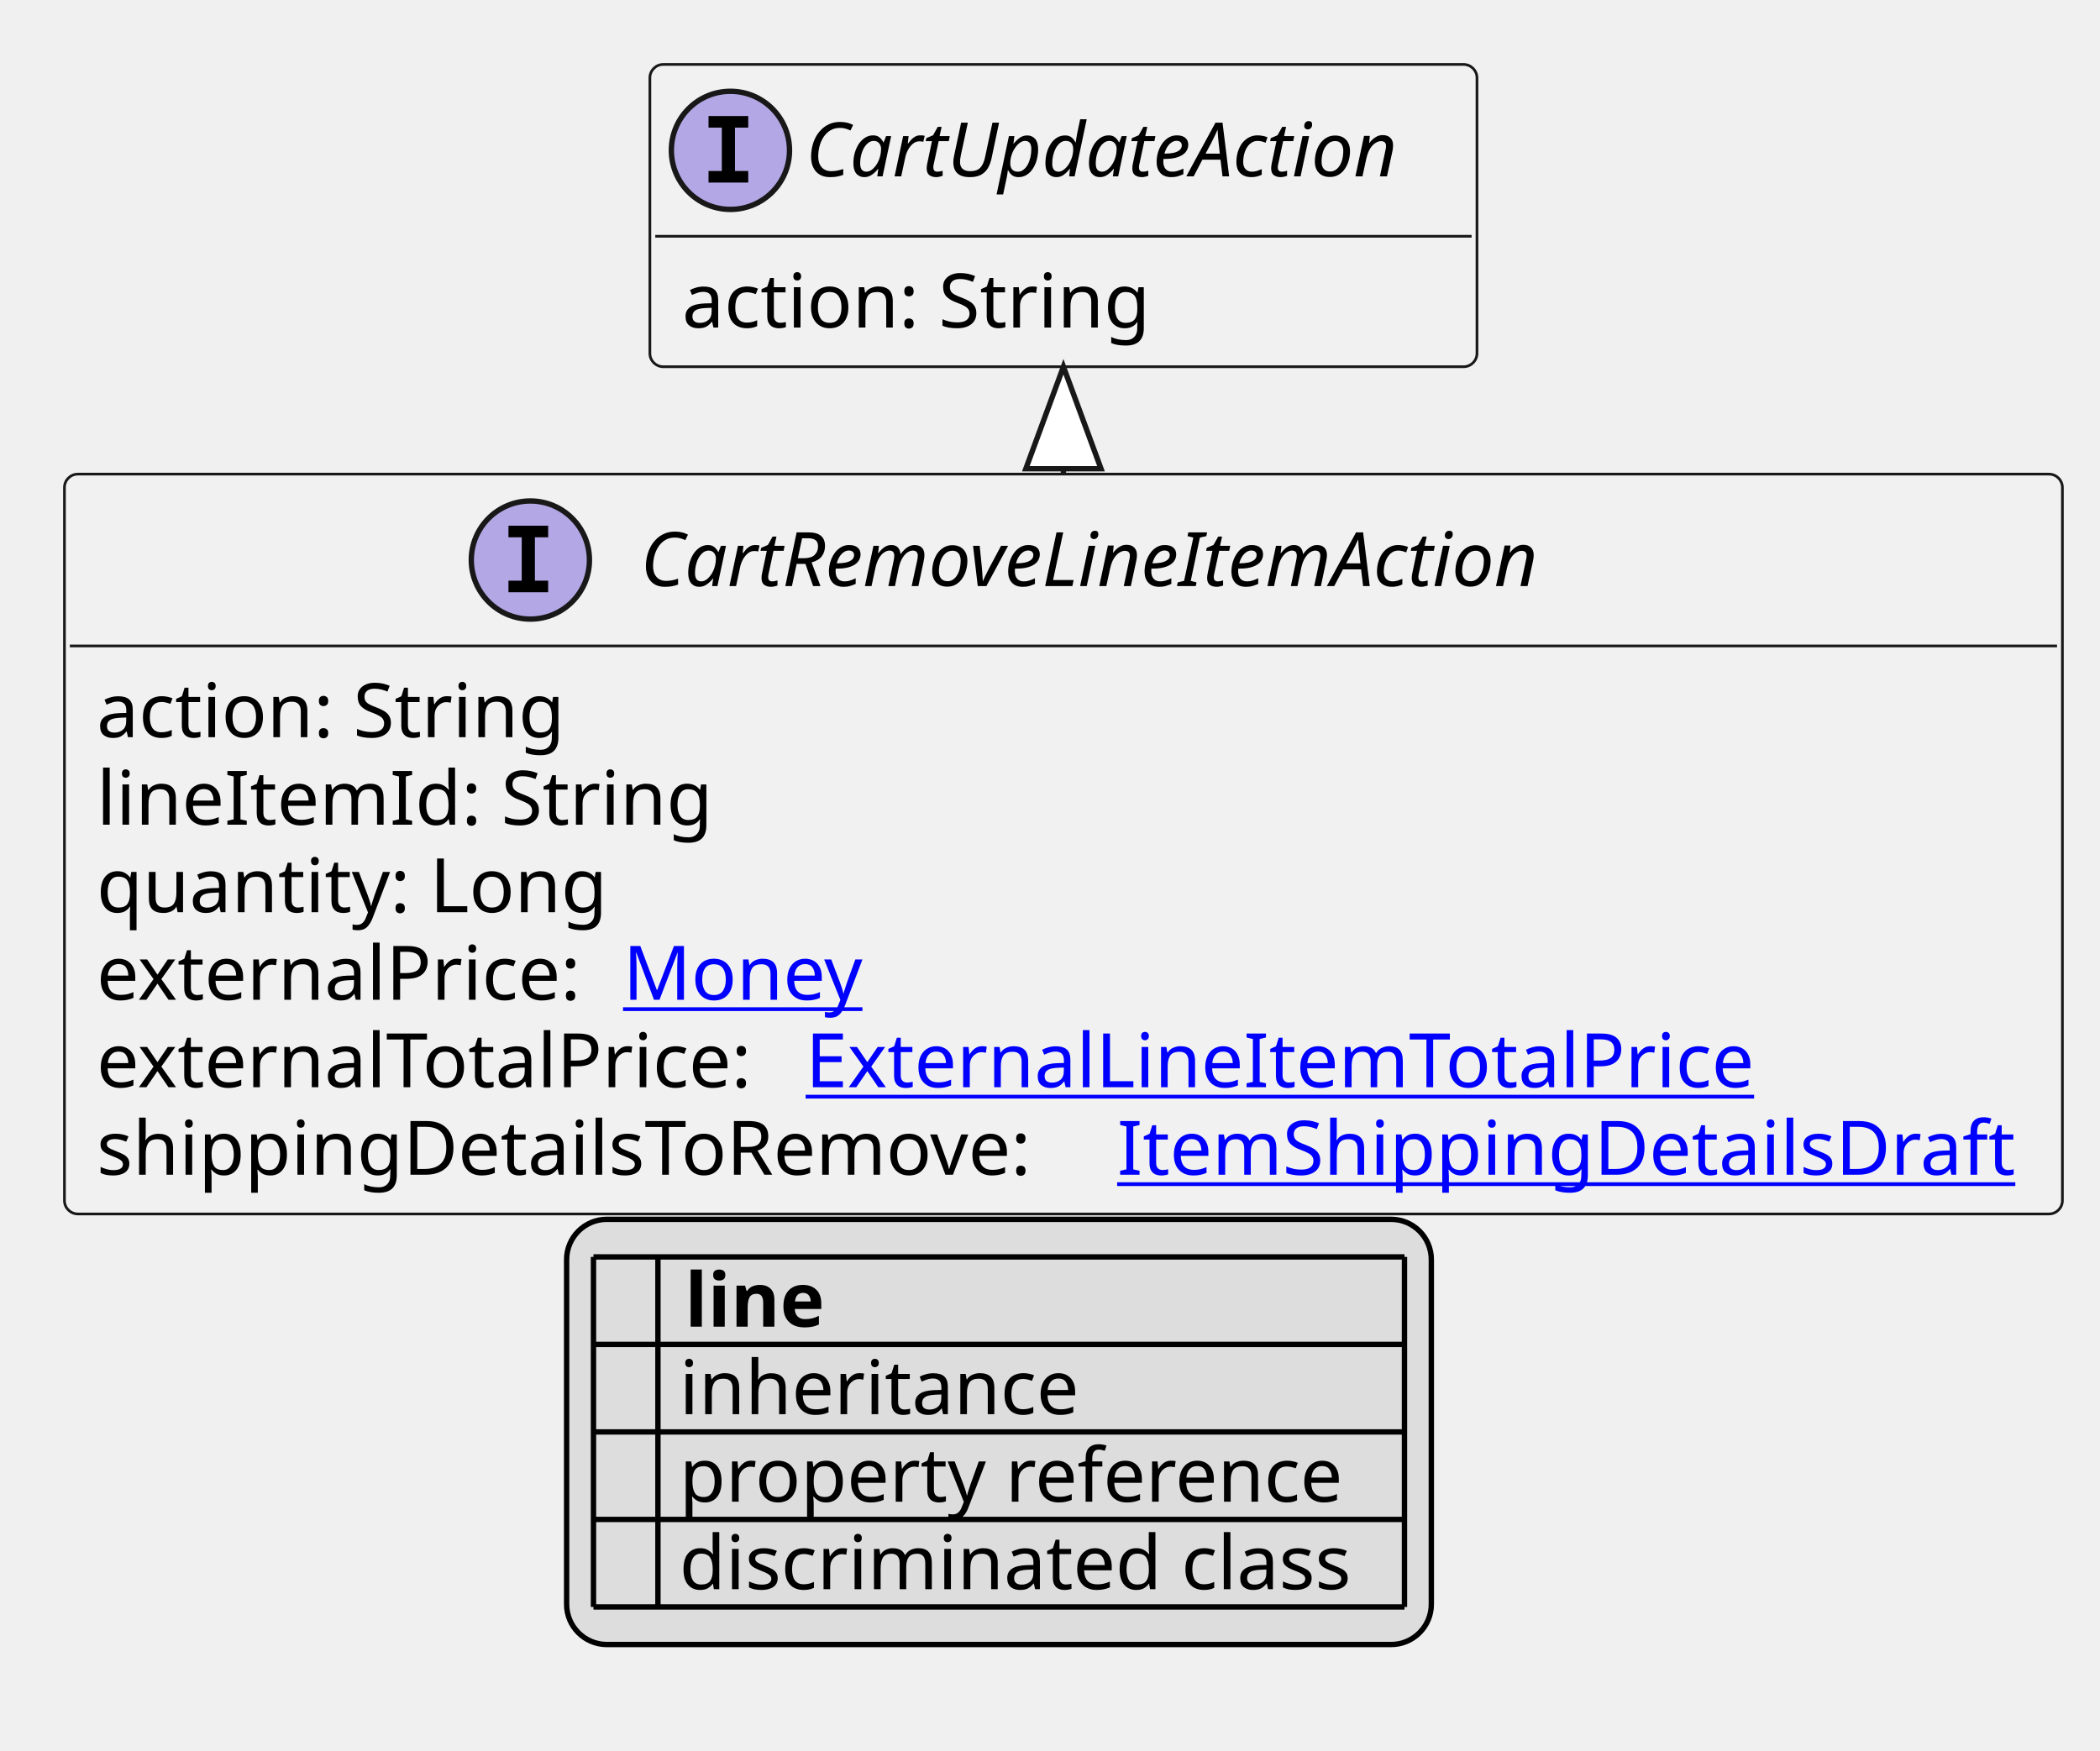
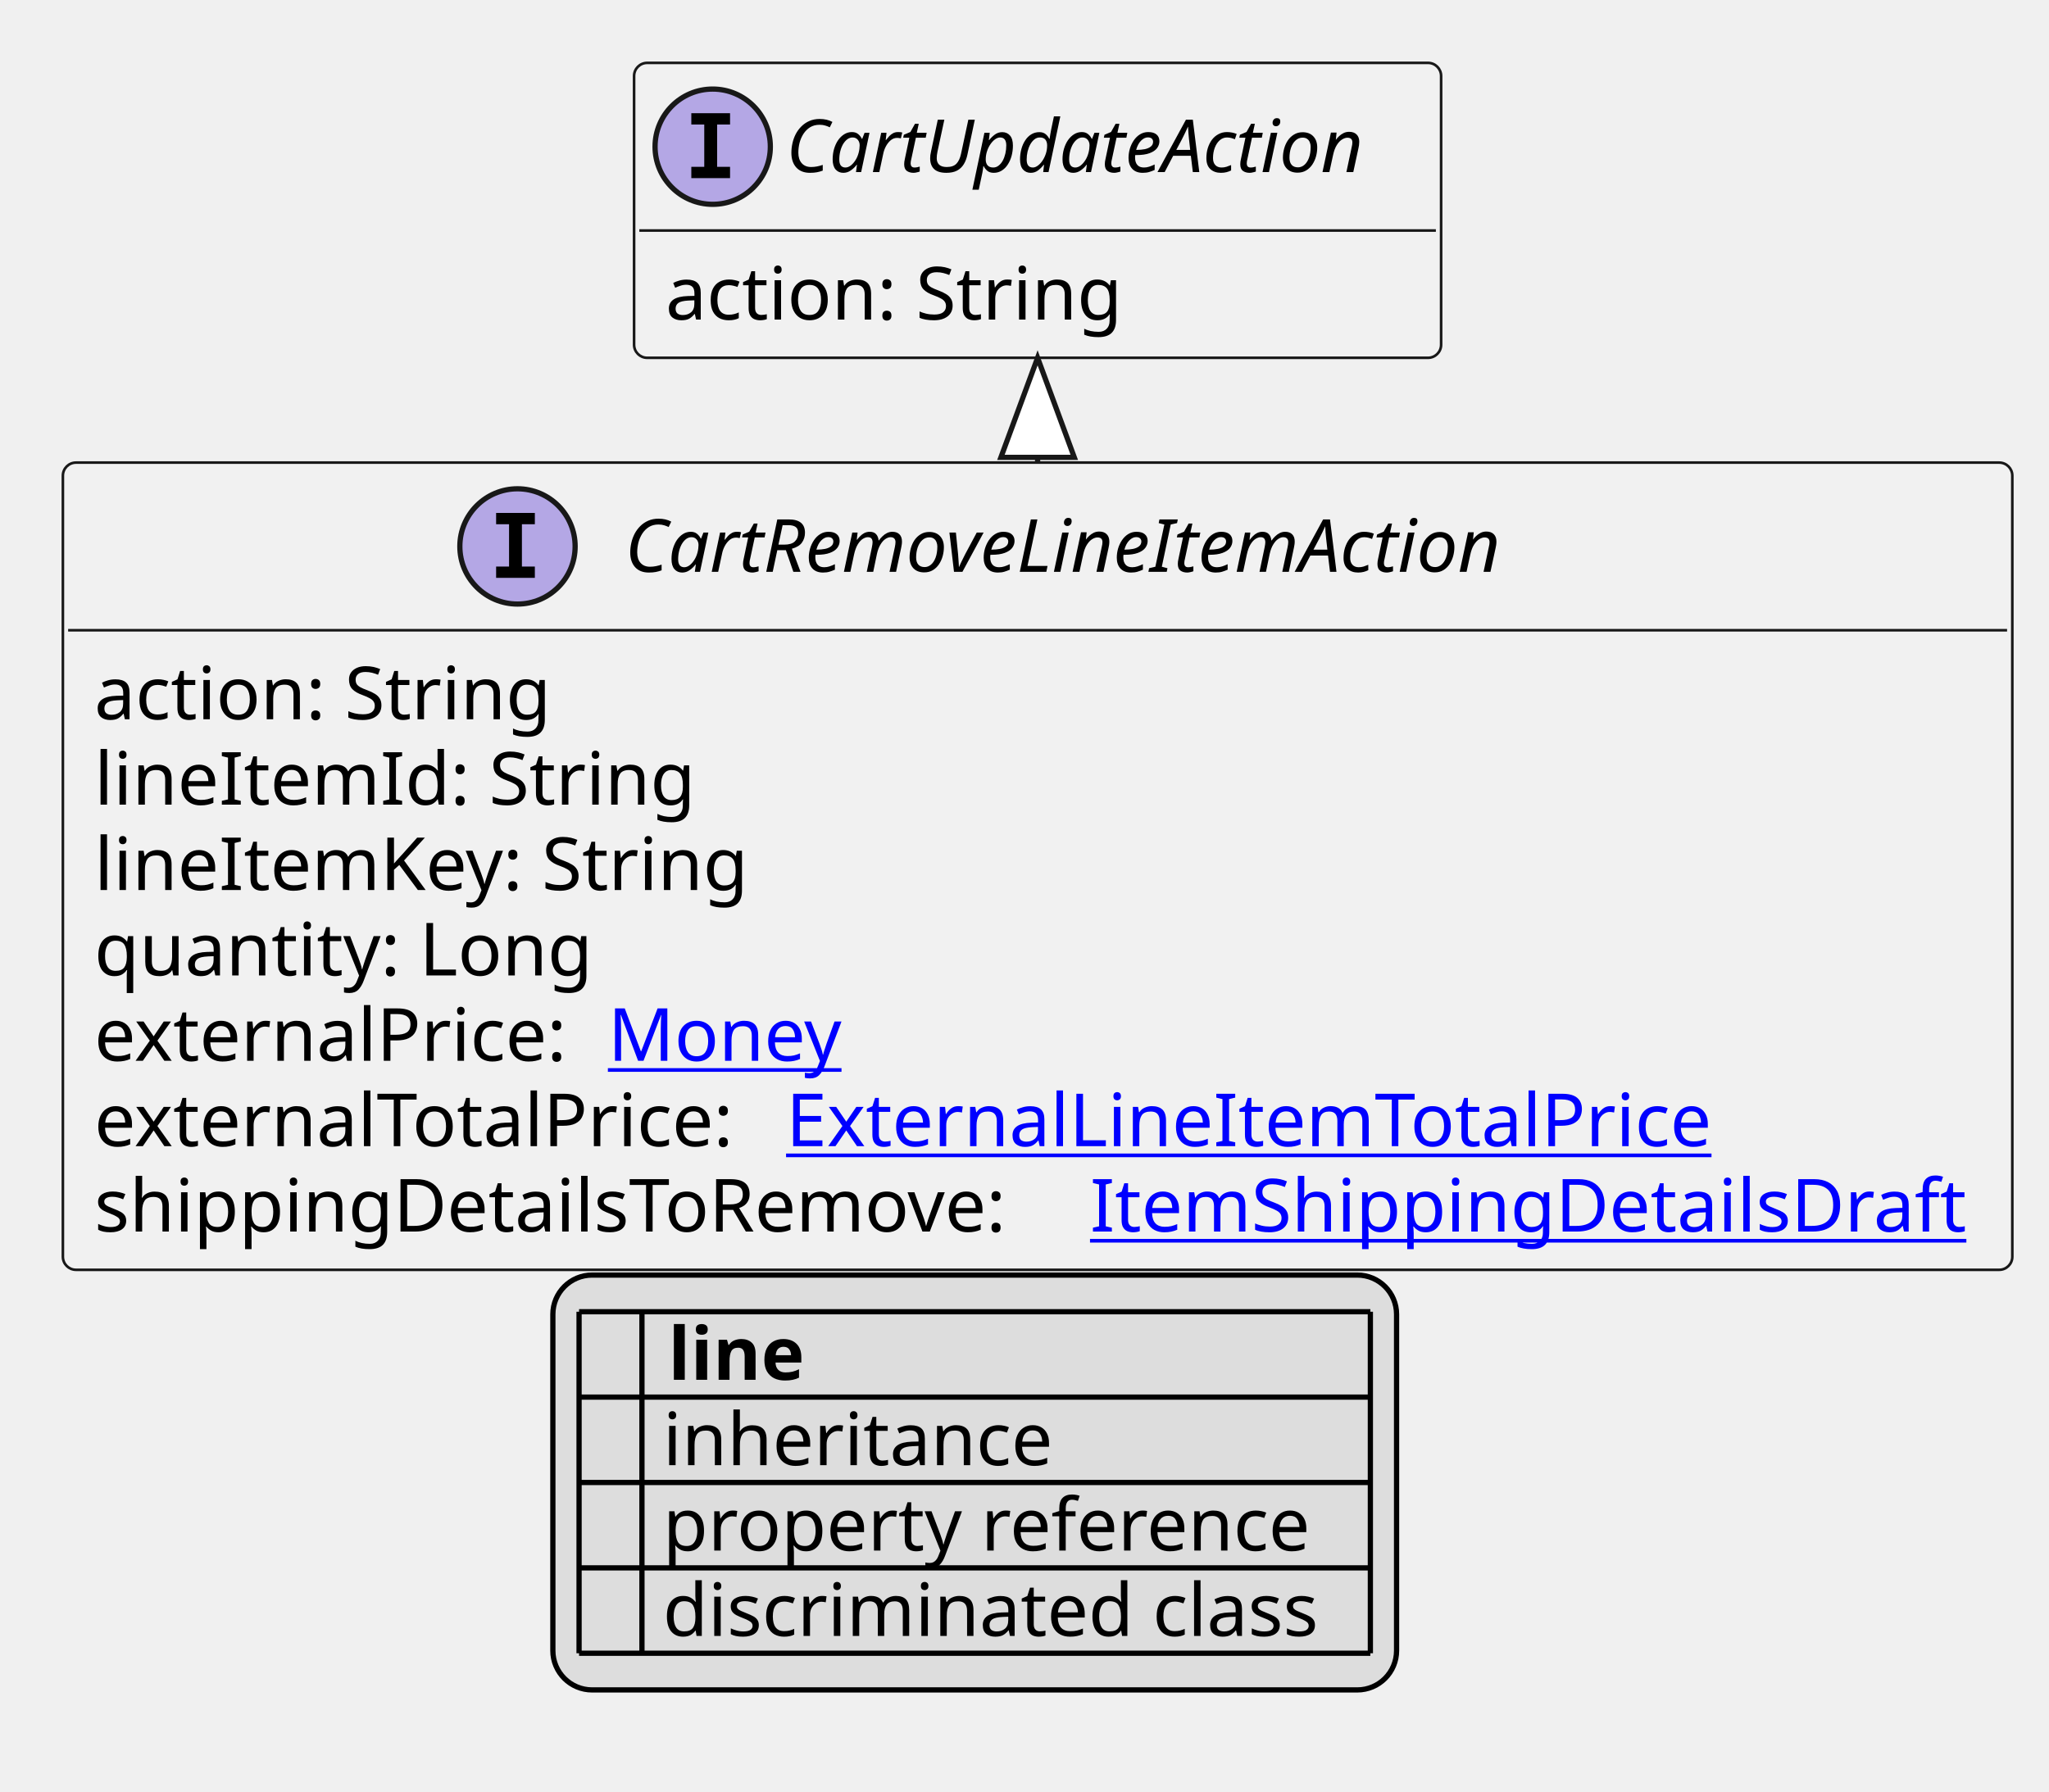
- <svg xmlns="http://www.w3.org/2000/svg" xmlns:xlink="http://www.w3.org/1999/xlink" contentStyleType="text/css" height="326px" preserveAspectRatio="none" style="width:391px;height:326px;background:#FFFFFF;" version="1.1" viewBox="0 0 391 326" width="391px" zoomAndPan="magnify">
+ <svg xmlns="http://www.w3.org/2000/svg" xmlns:xlink="http://www.w3.org/1999/xlink" contentStyleType="text/css" height="342px" preserveAspectRatio="none" style="width:391px;height:342px;background:#FFFFFF;" version="1.1" viewBox="0 0 391 342" width="391px" zoomAndPan="magnify">
  <defs>
-     <filter height="1" id="b35jc14hpsqo80" width="1" x="0" y="0">
+     <filter height="1" id="bb7e2evqt2c880" width="1" x="0" y="0">
      <feFlood flood-color="#000000" result="flood" />
      <feComposite in="SourceGraphic" in2="flood" operator="over" />
    </filter>
-     <filter height="1" id="b35jc14hpsqo81" width="1" x="0" y="0">
+     <filter height="1" id="bb7e2evqt2c881" width="1" x="0" y="0">
      <feFlood flood-color="#008000" result="flood" />
      <feComposite in="SourceGraphic" in2="flood" operator="over" />
    </filter>
-     <filter height="1" id="b35jc14hpsqo82" width="1" x="0" y="0">
+     <filter height="1" id="bb7e2evqt2c882" width="1" x="0" y="0">
      <feFlood flood-color="#0000FF" result="flood" />
      <feComposite in="SourceGraphic" in2="flood" operator="over" />
    </filter>
  </defs>
  <g>
    <a href="CartRemoveLineItemAction.svg" target="_top" title="CartRemoveLineItemAction.svg" xlink:actuate="onRequest" xlink:href="CartRemoveLineItemAction.svg" xlink:show="new" xlink:title="CartRemoveLineItemAction.svg" xlink:type="simple">
      <g id="elem_CartRemoveLineItemAction">
-         <rect codeLine="10" fill="#F1F1F1" height="137.781" id="CartRemoveLineItemAction" rx="2.5" ry="2.5" style="stroke:#181818;stroke-width:0.5;" width="372" x="12" y="88.297" />
+         <rect codeLine="10" fill="#F1F1F1" height="154.078" id="CartRemoveLineItemAction" rx="2.5" ry="2.5" style="stroke:#181818;stroke-width:0.5;" width="372" x="12" y="88.297" />
        <ellipse cx="98.75" cy="104.297" fill="#B4A7E5" rx="11" ry="11" style="stroke:#181818;stroke-width:1.0;" />
        <path d="M94.672,100.062 L94.672,97.906 L102.062,97.906 L102.062,100.062 L99.594,100.062 L99.594,108.141 L102.062,108.141 L102.062,110.297 L94.672,110.297 L94.672,108.141 L97.141,108.141 L97.141,100.062 L94.672,100.062 Z " fill="#000000" />
        <text fill="#000000" font-family="sans-serif" font-size="14" font-style="italic" lengthAdjust="spacing" textLength="190" x="119.25" y="109.144">CartRemoveLineItemAction</text>
        <line style="stroke:#181818;stroke-width:0.5;" x1="13" x2="383" y1="120.297" y2="120.297" />
        <text fill="#000000" font-family="sans-serif" font-size="14" lengthAdjust="spacing" textLength="91" x="18" y="137.292">action: String</text>
        <text fill="#000000" font-family="sans-serif" font-size="14" lengthAdjust="spacing" textLength="115" x="18" y="153.589">lineItemId: String</text>
-         <text fill="#000000" font-family="sans-serif" font-size="14" lengthAdjust="spacing" textLength="98" x="18" y="169.886">quantity: Long</text>
-         <text fill="#000000" font-family="sans-serif" font-size="14" lengthAdjust="spacing" textLength="94" x="18" y="186.183">externalPrice:</text>
+         <text fill="#000000" font-family="sans-serif" font-size="14" lengthAdjust="spacing" textLength="128" x="18" y="169.886">lineItemKey: String</text>
+         <text fill="#000000" font-family="sans-serif" font-size="14" lengthAdjust="spacing" textLength="98" x="18" y="186.183">quantity: Long</text>
+         <text fill="#000000" font-family="sans-serif" font-size="14" lengthAdjust="spacing" textLength="94" x="18" y="202.48">externalPrice:</text>
        <a href="Money.svg" target="_top" title="Money.svg" xlink:actuate="onRequest" xlink:href="Money.svg" xlink:show="new" xlink:title="Money.svg" xlink:type="simple">
-           <text fill="#0000FF" font-family="sans-serif" font-size="14" lengthAdjust="spacing" text-decoration="underline" textLength="46" x="116" y="186.183">Money</text>
+           <text fill="#0000FF" font-family="sans-serif" font-size="14" lengthAdjust="spacing" text-decoration="underline" textLength="46" x="116" y="202.48">Money</text>
        </a>
-         <text fill="#000000" font-family="sans-serif" font-size="14" lengthAdjust="spacing" textLength="128" x="18" y="202.48">externalTotalPrice:</text>
+         <text fill="#000000" font-family="sans-serif" font-size="14" lengthAdjust="spacing" textLength="128" x="18" y="218.776">externalTotalPrice:</text>
        <a href="ExternalLineItemTotalPrice.svg" target="_top" title="ExternalLineItemTotalPrice.svg" xlink:actuate="onRequest" xlink:href="ExternalLineItemTotalPrice.svg" xlink:show="new" xlink:title="ExternalLineItemTotalPrice.svg" xlink:type="simple">
-           <text fill="#0000FF" font-family="sans-serif" font-size="14" lengthAdjust="spacing" text-decoration="underline" textLength="181" x="150" y="202.48">ExternalLineItemTotalPrice</text>
+           <text fill="#0000FF" font-family="sans-serif" font-size="14" lengthAdjust="spacing" text-decoration="underline" textLength="181" x="150" y="218.776">ExternalLineItemTotalPrice</text>
        </a>
-         <text fill="#000000" font-family="sans-serif" font-size="14" lengthAdjust="spacing" textLength="186" x="18" y="218.776">shippingDetailsToRemove:</text>
+         <text fill="#000000" font-family="sans-serif" font-size="14" lengthAdjust="spacing" textLength="186" x="18" y="235.073">shippingDetailsToRemove:</text>
        <a href="ItemShippingDetailsDraft.svg" target="_top" title="ItemShippingDetailsDraft.svg" xlink:actuate="onRequest" xlink:href="ItemShippingDetailsDraft.svg" xlink:show="new" xlink:title="ItemShippingDetailsDraft.svg" xlink:type="simple">
-           <text fill="#0000FF" font-family="sans-serif" font-size="14" lengthAdjust="spacing" text-decoration="underline" textLength="170" x="208" y="218.776">ItemShippingDetailsDraft</text>
+           <text fill="#0000FF" font-family="sans-serif" font-size="14" lengthAdjust="spacing" text-decoration="underline" textLength="170" x="208" y="235.073">ItemShippingDetailsDraft</text>
        </a>
      </g>
    </a>
    <a href="CartUpdateAction.svg" target="_top" title="CartUpdateAction.svg" xlink:actuate="onRequest" xlink:href="CartUpdateAction.svg" xlink:show="new" xlink:title="CartUpdateAction.svg" xlink:type="simple">
      <g id="elem_CartUpdateAction">
-         <rect codeLine="18" fill="#F1F1F1" height="56.297" id="CartUpdateAction" rx="2.5" ry="2.5" style="stroke:#181818;stroke-width:0.5;" width="154" x="121" y="12" />
+         <rect codeLine="19" fill="#F1F1F1" height="56.297" id="CartUpdateAction" rx="2.5" ry="2.5" style="stroke:#181818;stroke-width:0.5;" width="154" x="121" y="12" />
        <ellipse cx="136" cy="28" fill="#B4A7E5" rx="11" ry="11" style="stroke:#181818;stroke-width:1.0;" />
        <path d="M131.922,23.766 L131.922,21.609 L139.312,21.609 L139.312,23.766 L136.844,23.766 L136.844,31.844 L139.312,31.844 L139.312,34 L131.922,34 L131.922,31.844 L134.391,31.844 L134.391,23.766 L131.922,23.766 Z " fill="#000000" />
        <text fill="#000000" font-family="sans-serif" font-size="14" font-style="italic" lengthAdjust="spacing" textLength="122" x="150" y="32.847">CartUpdateAction</text>
        <line style="stroke:#181818;stroke-width:0.5;" x1="122" x2="274" y1="44" y2="44" />
        <text fill="#000000" font-family="sans-serif" font-size="14" lengthAdjust="spacing" textLength="91" x="127" y="60.995">action: String</text>
      </g>
    </a>
    <line style="stroke:#181818;stroke-width:1.0;" x1="198" x2="198" y1="68.297" y2="88.297" />
    <polygon fill="#FFFFFF" points="198,68.297,191,87.297,205,87.297,198,68.297" style="stroke:#181818;stroke-width:1.0;" />
-     <rect fill="#DDDDDD" height="79.188" id="_legend" rx="7.5" ry="7.5" style="stroke:#000000;stroke-width:1.0;" width="161" x="105.5" y="227.078" />
-     <text fill="#000000" font-family="sans-serif" font-size="14" font-weight="bold" lengthAdjust="spacing" textLength="5" x="110.5" y="247.073"> </text>
-     <text fill="#000000" font-family="sans-serif" font-size="14" font-weight="bold" lengthAdjust="spacing" textLength="28" x="127.5" y="247.073">line</text>
-     <text fill="#000000" filter="url(#b35jc14hpsqo80)" font-family="sans-serif" font-size="14" lengthAdjust="spacing" textLength="12" x="110.5" y="263.37">   </text>
-     <text fill="#000000" font-family="sans-serif" font-size="14" lengthAdjust="spacing" textLength="77" x="126.5" y="263.37">inheritance</text>
-     <text fill="#000000" filter="url(#b35jc14hpsqo81)" font-family="sans-serif" font-size="14" lengthAdjust="spacing" textLength="12" x="110.5" y="279.667">   </text>
-     <text fill="#000000" font-family="sans-serif" font-size="14" lengthAdjust="spacing" textLength="129" x="126.5" y="279.667">property reference</text>
-     <text fill="#000000" filter="url(#b35jc14hpsqo82)" font-family="sans-serif" font-size="14" lengthAdjust="spacing" textLength="12" x="110.5" y="295.964">   </text>
-     <text fill="#000000" font-family="sans-serif" font-size="14" lengthAdjust="spacing" textLength="131" x="126.5" y="295.964">discriminated class</text>
-     <line style="stroke:#000000;stroke-width:1.0;" x1="110.5" x2="261.5" y1="234.078" y2="234.078" />
+     <rect fill="#DDDDDD" height="79.188" id="_legend" rx="7.5" ry="7.5" style="stroke:#000000;stroke-width:1.0;" width="161" x="105.5" y="243.375" />
+     <text fill="#000000" font-family="sans-serif" font-size="14" font-weight="bold" lengthAdjust="spacing" textLength="5" x="110.5" y="263.37"> </text>
+     <text fill="#000000" font-family="sans-serif" font-size="14" font-weight="bold" lengthAdjust="spacing" textLength="28" x="127.5" y="263.37">line</text>
+     <text fill="#000000" filter="url(#bb7e2evqt2c880)" font-family="sans-serif" font-size="14" lengthAdjust="spacing" textLength="12" x="110.5" y="279.667">   </text>
+     <text fill="#000000" font-family="sans-serif" font-size="14" lengthAdjust="spacing" textLength="77" x="126.5" y="279.667">inheritance</text>
+     <text fill="#000000" filter="url(#bb7e2evqt2c881)" font-family="sans-serif" font-size="14" lengthAdjust="spacing" textLength="12" x="110.5" y="295.964">   </text>
+     <text fill="#000000" font-family="sans-serif" font-size="14" lengthAdjust="spacing" textLength="129" x="126.5" y="295.964">property reference</text>
+     <text fill="#000000" filter="url(#bb7e2evqt2c882)" font-family="sans-serif" font-size="14" lengthAdjust="spacing" textLength="12" x="110.5" y="312.261">   </text>
+     <text fill="#000000" font-family="sans-serif" font-size="14" lengthAdjust="spacing" textLength="131" x="126.5" y="312.261">discriminated class</text>
    <line style="stroke:#000000;stroke-width:1.0;" x1="110.5" x2="261.5" y1="250.375" y2="250.375" />
    <line style="stroke:#000000;stroke-width:1.0;" x1="110.5" x2="261.5" y1="266.672" y2="266.672" />
    <line style="stroke:#000000;stroke-width:1.0;" x1="110.5" x2="261.5" y1="282.969" y2="282.969" />
    <line style="stroke:#000000;stroke-width:1.0;" x1="110.5" x2="261.5" y1="299.266" y2="299.266" />
-     <line style="stroke:#000000;stroke-width:1.0;" x1="110.5" x2="110.5" y1="234.078" y2="299.266" />
-     <line style="stroke:#000000;stroke-width:1.0;" x1="122.5" x2="122.5" y1="234.078" y2="299.266" />
-     <line style="stroke:#000000;stroke-width:1.0;" x1="261.5" x2="261.5" y1="234.078" y2="299.266" />
+     <line style="stroke:#000000;stroke-width:1.0;" x1="110.5" x2="261.5" y1="315.562" y2="315.562" />
+     <line style="stroke:#000000;stroke-width:1.0;" x1="110.5" x2="110.5" y1="250.375" y2="315.562" />
+     <line style="stroke:#000000;stroke-width:1.0;" x1="122.5" x2="122.5" y1="250.375" y2="315.562" />
+     <line style="stroke:#000000;stroke-width:1.0;" x1="261.5" x2="261.5" y1="250.375" y2="315.562" />
  </g>
</svg>
